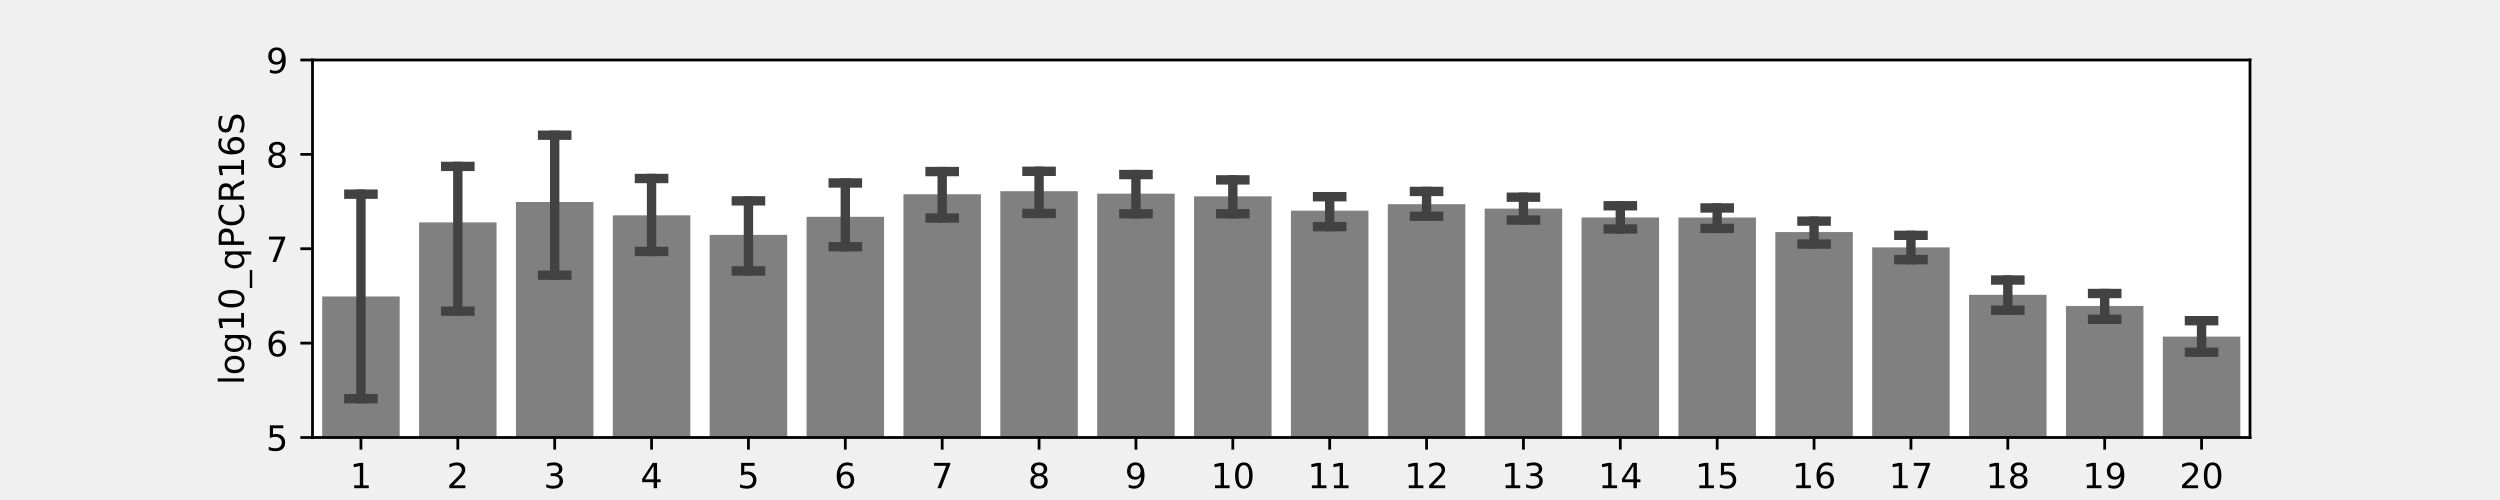
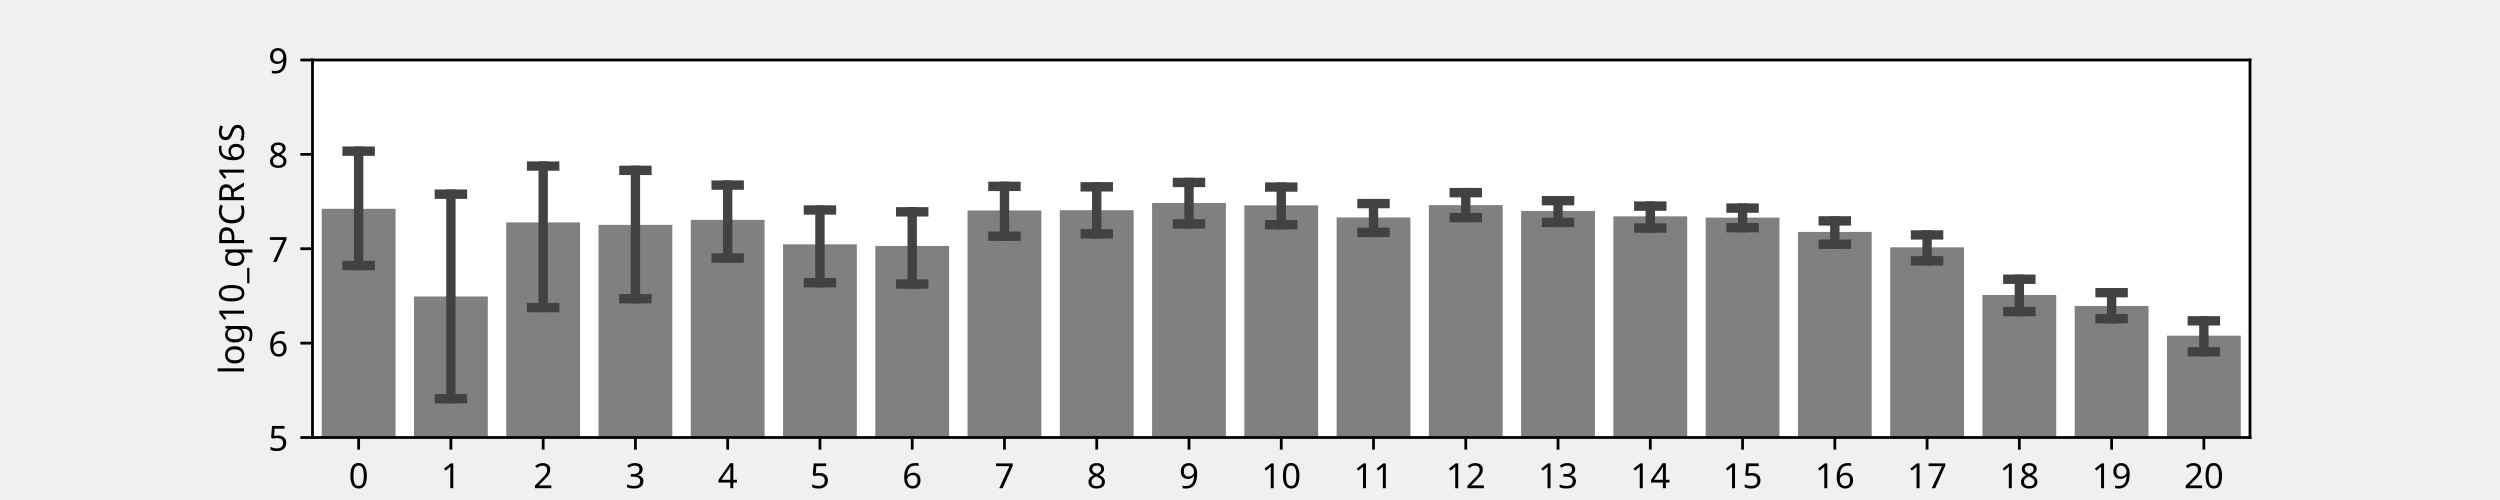
- <svg xmlns="http://www.w3.org/2000/svg" xmlns:xlink="http://www.w3.org/1999/xlink" height="144pt" version="1.1" viewBox="0 0 720 144" width="720pt">
+ <svg xmlns="http://www.w3.org/2000/svg" xmlns:xlink="http://www.w3.org/1999/xlink" width="720pt" height="144pt" viewBox="0 0 720 144" version="1.1">
  <defs>
-     <style type="text/css">*{stroke-linecap:butt;stroke-linejoin:round;}</style>
+     <style type="text/css">*{stroke-linejoin: round; stroke-linecap: butt}</style>
  </defs>
  <g id="figure_1">
    <g id="patch_1">
-       <path d="M 0 144  L 720 144  L 720 0  L 0 0  z " style="fill:none;" />
+       <path d="M 0 144  L 720 144  L 720 0  L 0 0  L 0 144  z " style="fill: none" />
    </g>
    <g id="axes_1">
      <g id="patch_2">
-         <path d="M 90 126  L 648 126  L 648 17.28  L 90 17.28  z " style="fill:#ffffff;" />
+         <path d="M 90 126  L 648 126  L 648 17.28  L 90 17.28  z " style="fill: #ffffff" />
      </g>
      <g id="patch_3">
-         <path clip-path="url(#p3423e41abd)" d="M 92.79 261.9  L 115.11 261.9  L 115.11 85.373  L 92.79 85.373  z " style="fill:#808080;" />
+         <path d="M 92.657 261.9  L 113.914 261.9  L 113.914 60.129  L 92.657 60.129  z " clip-path="url(#pb0a8509d48)" style="fill: #808080" />
      </g>
      <g id="patch_4">
-         <path clip-path="url(#p3423e41abd)" d="M 120.69 261.9  L 143.01 261.9  L 143.01 64.042  L 120.69 64.042  z " style="fill:#808080;" />
+         <path d="M 119.229 261.9  L 140.486 261.9  L 140.486 85.373  L 119.229 85.373  z " clip-path="url(#pb0a8509d48)" style="fill: #808080" />
      </g>
      <g id="patch_5">
-         <path clip-path="url(#p3423e41abd)" d="M 148.59 261.9  L 170.91 261.9  L 170.91 58.175  L 148.59 58.175  z " style="fill:#808080;" />
+         <path d="M 145.8 261.9  L 167.057 261.9  L 167.057 64.042  L 145.8 64.042  z " clip-path="url(#pb0a8509d48)" style="fill: #808080" />
      </g>
      <g id="patch_6">
-         <path clip-path="url(#p3423e41abd)" d="M 176.49 261.9  L 198.81 261.9  L 198.81 62.02  L 176.49 62.02  z " style="fill:#808080;" />
+         <path d="M 172.371 261.9  L 193.629 261.9  L 193.629 64.77  L 172.371 64.77  z " clip-path="url(#pb0a8509d48)" style="fill: #808080" />
      </g>
      <g id="patch_7">
-         <path clip-path="url(#p3423e41abd)" d="M 204.39 261.9  L 226.71 261.9  L 226.71 67.64  L 204.39 67.64  z " style="fill:#808080;" />
+         <path d="M 198.943 261.9  L 220.2 261.9  L 220.2 63.329  L 198.943 63.329  z " clip-path="url(#pb0a8509d48)" style="fill: #808080" />
      </g>
      <g id="patch_8">
-         <path clip-path="url(#p3423e41abd)" d="M 232.29 261.9  L 254.61 261.9  L 254.61 62.431  L 232.29 62.431  z " style="fill:#808080;" />
+         <path d="M 225.514 261.9  L 246.771 261.9  L 246.771 70.364  L 225.514 70.364  z " clip-path="url(#pb0a8509d48)" style="fill: #808080" />
      </g>
      <g id="patch_9">
-         <path clip-path="url(#p3423e41abd)" d="M 260.19 261.9  L 282.51 261.9  L 282.51 55.955  L 260.19 55.955  z " style="fill:#808080;" />
+         <path d="M 252.086 261.9  L 273.343 261.9  L 273.343 70.827  L 252.086 70.827  z " clip-path="url(#pb0a8509d48)" style="fill: #808080" />
      </g>
      <g id="patch_10">
-         <path clip-path="url(#p3423e41abd)" d="M 288.09 261.9  L 310.41 261.9  L 310.41 55.063  L 288.09 55.063  z " style="fill:#808080;" />
+         <path d="M 278.657 261.9  L 299.914 261.9  L 299.914 60.613  L 278.657 60.613  z " clip-path="url(#pb0a8509d48)" style="fill: #808080" />
      </g>
      <g id="patch_11">
-         <path clip-path="url(#p3423e41abd)" d="M 315.99 261.9  L 338.31 261.9  L 338.31 55.772  L 315.99 55.772  z " style="fill:#808080;" />
+         <path d="M 305.229 261.9  L 326.486 261.9  L 326.486 60.541  L 305.229 60.541  z " clip-path="url(#pb0a8509d48)" style="fill: #808080" />
      </g>
      <g id="patch_12">
-         <path clip-path="url(#p3423e41abd)" d="M 343.89 261.9  L 366.21 261.9  L 366.21 56.551  L 343.89 56.551  z " style="fill:#808080;" />
+         <path d="M 331.8 261.9  L 353.057 261.9  L 353.057 58.463  L 331.8 58.463  z " clip-path="url(#pb0a8509d48)" style="fill: #808080" />
      </g>
      <g id="patch_13">
-         <path clip-path="url(#p3423e41abd)" d="M 371.79 261.9  L 394.11 261.9  L 394.11 60.675  L 371.79 60.675  z " style="fill:#808080;" />
+         <path d="M 358.371 261.9  L 379.629 261.9  L 379.629 59.134  L 358.371 59.134  z " clip-path="url(#pb0a8509d48)" style="fill: #808080" />
      </g>
      <g id="patch_14">
-         <path clip-path="url(#p3423e41abd)" d="M 399.69 261.9  L 422.01 261.9  L 422.01 58.812  L 399.69 58.812  z " style="fill:#808080;" />
+         <path d="M 384.943 261.9  L 406.2 261.9  L 406.2 62.631  L 384.943 62.631  z " clip-path="url(#pb0a8509d48)" style="fill: #808080" />
      </g>
      <g id="patch_15">
-         <path clip-path="url(#p3423e41abd)" d="M 427.59 261.9  L 449.91 261.9  L 449.91 60.075  L 427.59 60.075  z " style="fill:#808080;" />
+         <path d="M 411.514 261.9  L 432.771 261.9  L 432.771 59.086  L 411.514 59.086  z " clip-path="url(#pb0a8509d48)" style="fill: #808080" />
      </g>
      <g id="patch_16">
-         <path clip-path="url(#p3423e41abd)" d="M 455.49 261.9  L 477.81 261.9  L 477.81 62.639  L 455.49 62.639  z " style="fill:#808080;" />
+         <path d="M 438.086 261.9  L 459.343 261.9  L 459.343 60.758  L 438.086 60.758  z " clip-path="url(#pb0a8509d48)" style="fill: #808080" />
      </g>
      <g id="patch_17">
-         <path clip-path="url(#p3423e41abd)" d="M 483.39 261.9  L 505.71 261.9  L 505.71 62.653  L 483.39 62.653  z " style="fill:#808080;" />
+         <path d="M 464.657 261.9  L 485.914 261.9  L 485.914 62.295  L 464.657 62.295  z " clip-path="url(#pb0a8509d48)" style="fill: #808080" />
      </g>
      <g id="patch_18">
-         <path clip-path="url(#p3423e41abd)" d="M 511.29 261.9  L 533.61 261.9  L 533.61 66.835  L 511.29 66.835  z " style="fill:#808080;" />
+         <path d="M 491.229 261.9  L 512.486 261.9  L 512.486 62.663  L 491.229 62.663  z " clip-path="url(#pb0a8509d48)" style="fill: #808080" />
      </g>
      <g id="patch_19">
-         <path clip-path="url(#p3423e41abd)" d="M 539.19 261.9  L 561.51 261.9  L 561.51 71.252  L 539.19 71.252  z " style="fill:#808080;" />
+         <path d="M 517.8 261.9  L 539.057 261.9  L 539.057 66.803  L 517.8 66.803  z " clip-path="url(#pb0a8509d48)" style="fill: #808080" />
      </g>
      <g id="patch_20">
-         <path clip-path="url(#p3423e41abd)" d="M 567.09 261.9  L 589.41 261.9  L 589.41 84.898  L 567.09 84.898  z " style="fill:#808080;" />
+         <path d="M 544.371 261.9  L 565.629 261.9  L 565.629 71.231  L 544.371 71.231  z " clip-path="url(#pb0a8509d48)" style="fill: #808080" />
      </g>
      <g id="patch_21">
-         <path clip-path="url(#p3423e41abd)" d="M 594.99 261.9  L 617.31 261.9  L 617.31 88.114  L 594.99 88.114  z " style="fill:#808080;" />
+         <path d="M 570.943 261.9  L 592.2 261.9  L 592.2 84.961  L 570.943 84.961  z " clip-path="url(#pb0a8509d48)" style="fill: #808080" />
      </g>
      <g id="patch_22">
-         <path clip-path="url(#p3423e41abd)" d="M 622.89 261.9  L 645.21 261.9  L 645.21 96.934  L 622.89 96.934  z " style="fill:#808080;" />
+         <path d="M 597.514 261.9  L 618.771 261.9  L 618.771 88.114  L 597.514 88.114  z " clip-path="url(#pb0a8509d48)" style="fill: #808080" />
+       </g>
+       <g id="patch_23">
+         <path d="M 624.086 261.9  L 645.343 261.9  L 645.343 96.679  L 624.086 96.679  z " clip-path="url(#pb0a8509d48)" style="fill: #808080" />
      </g>
      <g id="matplotlib.axis_1">
        <g id="xtick_1">
          <g id="line2d_1">
            <defs>
-               <path d="M 0 0  L 0 3.5  " id="mb24327f0e1" style="stroke:#000000;stroke-width:0.8;" />
+               <path id="mc934ba391f" d="M 0 0  L 0 3.5  " style="stroke: #000000; stroke-width: 0.8" />
            </defs>
            <g>
-               <use style="stroke:#000000;stroke-width:0.8;" x="103.95" xlink:href="#mb24327f0e1" y="126" />
+               <use xlink:href="#mc934ba391f" x="103.286" y="126" style="stroke: #000000; stroke-width: 0.8" />
            </g>
          </g>
          <g id="text_1">
-             <text style="font-family:DejaVu Sans;font-size:10px;font-stretch:normal;font-style:normal;font-weight:normal;text-anchor:middle;" transform="rotate(-0, 103.95, 140.5984)" x="103.95" y="140.598">1</text>
+             <text style="font: 10px 'sans-serif'; text-anchor: middle" x="103.286" y="140.598" transform="rotate(-0, 103.2857, 140.5984)">0</text>
          </g>
        </g>
        <g id="xtick_2">
          <g id="line2d_2">
            <g>
-               <use style="stroke:#000000;stroke-width:0.8;" x="131.85" xlink:href="#mb24327f0e1" y="126" />
+               <use xlink:href="#mc934ba391f" x="129.857" y="126" style="stroke: #000000; stroke-width: 0.8" />
            </g>
          </g>
          <g id="text_2">
-             <text style="font-family:DejaVu Sans;font-size:10px;font-stretch:normal;font-style:normal;font-weight:normal;text-anchor:middle;" transform="rotate(-0, 131.85, 140.5984)" x="131.85" y="140.598">2</text>
+             <text style="font: 10px 'sans-serif'; text-anchor: middle" x="129.857" y="140.598" transform="rotate(-0, 129.8571, 140.5984)">1</text>
          </g>
        </g>
        <g id="xtick_3">
          <g id="line2d_3">
            <g>
-               <use style="stroke:#000000;stroke-width:0.8;" x="159.75" xlink:href="#mb24327f0e1" y="126" />
+               <use xlink:href="#mc934ba391f" x="156.429" y="126" style="stroke: #000000; stroke-width: 0.8" />
            </g>
          </g>
          <g id="text_3">
-             <text style="font-family:DejaVu Sans;font-size:10px;font-stretch:normal;font-style:normal;font-weight:normal;text-anchor:middle;" transform="rotate(-0, 159.75, 140.5984)" x="159.75" y="140.598">3</text>
+             <text style="font: 10px 'sans-serif'; text-anchor: middle" x="156.429" y="140.598" transform="rotate(-0, 156.4286, 140.5984)">2</text>
          </g>
        </g>
        <g id="xtick_4">
          <g id="line2d_4">
            <g>
-               <use style="stroke:#000000;stroke-width:0.8;" x="187.65" xlink:href="#mb24327f0e1" y="126" />
+               <use xlink:href="#mc934ba391f" x="183" y="126" style="stroke: #000000; stroke-width: 0.8" />
            </g>
          </g>
          <g id="text_4">
-             <text style="font-family:DejaVu Sans;font-size:10px;font-stretch:normal;font-style:normal;font-weight:normal;text-anchor:middle;" transform="rotate(-0, 187.65, 140.5984)" x="187.65" y="140.598">4</text>
+             <text style="font: 10px 'sans-serif'; text-anchor: middle" x="183" y="140.598" transform="rotate(-0, 183, 140.5984)">3</text>
          </g>
        </g>
        <g id="xtick_5">
          <g id="line2d_5">
            <g>
-               <use style="stroke:#000000;stroke-width:0.8;" x="215.55" xlink:href="#mb24327f0e1" y="126" />
+               <use xlink:href="#mc934ba391f" x="209.571" y="126" style="stroke: #000000; stroke-width: 0.8" />
            </g>
          </g>
          <g id="text_5">
-             <text style="font-family:DejaVu Sans;font-size:10px;font-stretch:normal;font-style:normal;font-weight:normal;text-anchor:middle;" transform="rotate(-0, 215.55, 140.5984)" x="215.55" y="140.598">5</text>
+             <text style="font: 10px 'sans-serif'; text-anchor: middle" x="209.571" y="140.598" transform="rotate(-0, 209.5714, 140.5984)">4</text>
          </g>
        </g>
        <g id="xtick_6">
          <g id="line2d_6">
            <g>
-               <use style="stroke:#000000;stroke-width:0.8;" x="243.45" xlink:href="#mb24327f0e1" y="126" />
+               <use xlink:href="#mc934ba391f" x="236.143" y="126" style="stroke: #000000; stroke-width: 0.8" />
            </g>
          </g>
          <g id="text_6">
-             <text style="font-family:DejaVu Sans;font-size:10px;font-stretch:normal;font-style:normal;font-weight:normal;text-anchor:middle;" transform="rotate(-0, 243.45, 140.5984)" x="243.45" y="140.598">6</text>
+             <text style="font: 10px 'sans-serif'; text-anchor: middle" x="236.143" y="140.598" transform="rotate(-0, 236.1429, 140.5984)">5</text>
          </g>
        </g>
        <g id="xtick_7">
          <g id="line2d_7">
            <g>
-               <use style="stroke:#000000;stroke-width:0.8;" x="271.35" xlink:href="#mb24327f0e1" y="126" />
+               <use xlink:href="#mc934ba391f" x="262.714" y="126" style="stroke: #000000; stroke-width: 0.8" />
            </g>
          </g>
          <g id="text_7">
-             <text style="font-family:DejaVu Sans;font-size:10px;font-stretch:normal;font-style:normal;font-weight:normal;text-anchor:middle;" transform="rotate(-0, 271.35, 140.5984)" x="271.35" y="140.598">7</text>
+             <text style="font: 10px 'sans-serif'; text-anchor: middle" x="262.714" y="140.598" transform="rotate(-0, 262.7143, 140.5984)">6</text>
          </g>
        </g>
        <g id="xtick_8">
          <g id="line2d_8">
            <g>
-               <use style="stroke:#000000;stroke-width:0.8;" x="299.25" xlink:href="#mb24327f0e1" y="126" />
+               <use xlink:href="#mc934ba391f" x="289.286" y="126" style="stroke: #000000; stroke-width: 0.8" />
            </g>
          </g>
          <g id="text_8">
-             <text style="font-family:DejaVu Sans;font-size:10px;font-stretch:normal;font-style:normal;font-weight:normal;text-anchor:middle;" transform="rotate(-0, 299.25, 140.5984)" x="299.25" y="140.598">8</text>
+             <text style="font: 10px 'sans-serif'; text-anchor: middle" x="289.286" y="140.598" transform="rotate(-0, 289.2857, 140.5984)">7</text>
          </g>
        </g>
        <g id="xtick_9">
          <g id="line2d_9">
            <g>
-               <use style="stroke:#000000;stroke-width:0.8;" x="327.15" xlink:href="#mb24327f0e1" y="126" />
+               <use xlink:href="#mc934ba391f" x="315.857" y="126" style="stroke: #000000; stroke-width: 0.8" />
            </g>
          </g>
          <g id="text_9">
-             <text style="font-family:DejaVu Sans;font-size:10px;font-stretch:normal;font-style:normal;font-weight:normal;text-anchor:middle;" transform="rotate(-0, 327.15, 140.5984)" x="327.15" y="140.598">9</text>
+             <text style="font: 10px 'sans-serif'; text-anchor: middle" x="315.857" y="140.598" transform="rotate(-0, 315.8571, 140.5984)">8</text>
          </g>
        </g>
        <g id="xtick_10">
          <g id="line2d_10">
            <g>
-               <use style="stroke:#000000;stroke-width:0.8;" x="355.05" xlink:href="#mb24327f0e1" y="126" />
+               <use xlink:href="#mc934ba391f" x="342.429" y="126" style="stroke: #000000; stroke-width: 0.8" />
            </g>
          </g>
          <g id="text_10">
-             <text style="font-family:DejaVu Sans;font-size:10px;font-stretch:normal;font-style:normal;font-weight:normal;text-anchor:middle;" transform="rotate(-0, 355.05, 140.5984)" x="355.05" y="140.598">10</text>
+             <text style="font: 10px 'sans-serif'; text-anchor: middle" x="342.429" y="140.598" transform="rotate(-0, 342.4286, 140.5984)">9</text>
          </g>
        </g>
        <g id="xtick_11">
          <g id="line2d_11">
            <g>
-               <use style="stroke:#000000;stroke-width:0.8;" x="382.95" xlink:href="#mb24327f0e1" y="126" />
+               <use xlink:href="#mc934ba391f" x="369" y="126" style="stroke: #000000; stroke-width: 0.8" />
            </g>
          </g>
          <g id="text_11">
-             <text style="font-family:DejaVu Sans;font-size:10px;font-stretch:normal;font-style:normal;font-weight:normal;text-anchor:middle;" transform="rotate(-0, 382.95, 140.5984)" x="382.95" y="140.598">11</text>
+             <text style="font: 10px 'sans-serif'; text-anchor: middle" x="369" y="140.598" transform="rotate(-0, 369, 140.5984)">10</text>
          </g>
        </g>
        <g id="xtick_12">
          <g id="line2d_12">
            <g>
-               <use style="stroke:#000000;stroke-width:0.8;" x="410.85" xlink:href="#mb24327f0e1" y="126" />
+               <use xlink:href="#mc934ba391f" x="395.571" y="126" style="stroke: #000000; stroke-width: 0.8" />
            </g>
          </g>
          <g id="text_12">
-             <text style="font-family:DejaVu Sans;font-size:10px;font-stretch:normal;font-style:normal;font-weight:normal;text-anchor:middle;" transform="rotate(-0, 410.85, 140.5984)" x="410.85" y="140.598">12</text>
+             <text style="font: 10px 'sans-serif'; text-anchor: middle" x="395.571" y="140.598" transform="rotate(-0, 395.5714, 140.5984)">11</text>
          </g>
        </g>
        <g id="xtick_13">
          <g id="line2d_13">
            <g>
-               <use style="stroke:#000000;stroke-width:0.8;" x="438.75" xlink:href="#mb24327f0e1" y="126" />
+               <use xlink:href="#mc934ba391f" x="422.143" y="126" style="stroke: #000000; stroke-width: 0.8" />
            </g>
          </g>
          <g id="text_13">
-             <text style="font-family:DejaVu Sans;font-size:10px;font-stretch:normal;font-style:normal;font-weight:normal;text-anchor:middle;" transform="rotate(-0, 438.75, 140.5984)" x="438.75" y="140.598">13</text>
+             <text style="font: 10px 'sans-serif'; text-anchor: middle" x="422.143" y="140.598" transform="rotate(-0, 422.1429, 140.5984)">12</text>
          </g>
        </g>
        <g id="xtick_14">
          <g id="line2d_14">
            <g>
-               <use style="stroke:#000000;stroke-width:0.8;" x="466.65" xlink:href="#mb24327f0e1" y="126" />
+               <use xlink:href="#mc934ba391f" x="448.714" y="126" style="stroke: #000000; stroke-width: 0.8" />
            </g>
          </g>
          <g id="text_14">
-             <text style="font-family:DejaVu Sans;font-size:10px;font-stretch:normal;font-style:normal;font-weight:normal;text-anchor:middle;" transform="rotate(-0, 466.65, 140.5984)" x="466.65" y="140.598">14</text>
+             <text style="font: 10px 'sans-serif'; text-anchor: middle" x="448.714" y="140.598" transform="rotate(-0, 448.7143, 140.5984)">13</text>
          </g>
        </g>
        <g id="xtick_15">
          <g id="line2d_15">
            <g>
-               <use style="stroke:#000000;stroke-width:0.8;" x="494.55" xlink:href="#mb24327f0e1" y="126" />
+               <use xlink:href="#mc934ba391f" x="475.286" y="126" style="stroke: #000000; stroke-width: 0.8" />
            </g>
          </g>
          <g id="text_15">
-             <text style="font-family:DejaVu Sans;font-size:10px;font-stretch:normal;font-style:normal;font-weight:normal;text-anchor:middle;" transform="rotate(-0, 494.55, 140.5984)" x="494.55" y="140.598">15</text>
+             <text style="font: 10px 'sans-serif'; text-anchor: middle" x="475.286" y="140.598" transform="rotate(-0, 475.2857, 140.5984)">14</text>
          </g>
        </g>
        <g id="xtick_16">
          <g id="line2d_16">
            <g>
-               <use style="stroke:#000000;stroke-width:0.8;" x="522.45" xlink:href="#mb24327f0e1" y="126" />
+               <use xlink:href="#mc934ba391f" x="501.857" y="126" style="stroke: #000000; stroke-width: 0.8" />
            </g>
          </g>
          <g id="text_16">
-             <text style="font-family:DejaVu Sans;font-size:10px;font-stretch:normal;font-style:normal;font-weight:normal;text-anchor:middle;" transform="rotate(-0, 522.45, 140.5984)" x="522.45" y="140.598">16</text>
+             <text style="font: 10px 'sans-serif'; text-anchor: middle" x="501.857" y="140.598" transform="rotate(-0, 501.8571, 140.5984)">15</text>
          </g>
        </g>
        <g id="xtick_17">
          <g id="line2d_17">
            <g>
-               <use style="stroke:#000000;stroke-width:0.8;" x="550.35" xlink:href="#mb24327f0e1" y="126" />
+               <use xlink:href="#mc934ba391f" x="528.429" y="126" style="stroke: #000000; stroke-width: 0.8" />
            </g>
          </g>
          <g id="text_17">
-             <text style="font-family:DejaVu Sans;font-size:10px;font-stretch:normal;font-style:normal;font-weight:normal;text-anchor:middle;" transform="rotate(-0, 550.35, 140.5984)" x="550.35" y="140.598">17</text>
+             <text style="font: 10px 'sans-serif'; text-anchor: middle" x="528.429" y="140.598" transform="rotate(-0, 528.4286, 140.5984)">16</text>
          </g>
        </g>
        <g id="xtick_18">
          <g id="line2d_18">
            <g>
-               <use style="stroke:#000000;stroke-width:0.8;" x="578.25" xlink:href="#mb24327f0e1" y="126" />
+               <use xlink:href="#mc934ba391f" x="555" y="126" style="stroke: #000000; stroke-width: 0.8" />
            </g>
          </g>
          <g id="text_18">
-             <text style="font-family:DejaVu Sans;font-size:10px;font-stretch:normal;font-style:normal;font-weight:normal;text-anchor:middle;" transform="rotate(-0, 578.25, 140.5984)" x="578.25" y="140.598">18</text>
+             <text style="font: 10px 'sans-serif'; text-anchor: middle" x="555" y="140.598" transform="rotate(-0, 555, 140.5984)">17</text>
          </g>
        </g>
        <g id="xtick_19">
          <g id="line2d_19">
            <g>
-               <use style="stroke:#000000;stroke-width:0.8;" x="606.15" xlink:href="#mb24327f0e1" y="126" />
+               <use xlink:href="#mc934ba391f" x="581.571" y="126" style="stroke: #000000; stroke-width: 0.8" />
            </g>
          </g>
          <g id="text_19">
-             <text style="font-family:DejaVu Sans;font-size:10px;font-stretch:normal;font-style:normal;font-weight:normal;text-anchor:middle;" transform="rotate(-0, 606.15, 140.5984)" x="606.15" y="140.598">19</text>
+             <text style="font: 10px 'sans-serif'; text-anchor: middle" x="581.571" y="140.598" transform="rotate(-0, 581.5714, 140.5984)">18</text>
          </g>
        </g>
        <g id="xtick_20">
          <g id="line2d_20">
            <g>
-               <use style="stroke:#000000;stroke-width:0.8;" x="634.05" xlink:href="#mb24327f0e1" y="126" />
+               <use xlink:href="#mc934ba391f" x="608.143" y="126" style="stroke: #000000; stroke-width: 0.8" />
            </g>
          </g>
          <g id="text_20">
-             <text style="font-family:DejaVu Sans;font-size:10px;font-stretch:normal;font-style:normal;font-weight:normal;text-anchor:middle;" transform="rotate(-0, 634.05, 140.5984)" x="634.05" y="140.598">20</text>
-           </g>
-         </g>
-         <g id="text_21">
-           <text style="font-family:DejaVu Sans;font-size:10px;font-stretch:normal;font-style:normal;font-weight:normal;text-anchor:middle;" transform="rotate(-0, 369, 154.2766)" x="369" y="154.277">Bins</text>
+             <text style="font: 10px 'sans-serif'; text-anchor: middle" x="608.143" y="140.598" transform="rotate(-0, 608.1429, 140.5984)">19</text>
+           </g>
+         </g>
+         <g id="xtick_21">
+           <g id="line2d_21">
+             <g>
+               <use xlink:href="#mc934ba391f" x="634.714" y="126" style="stroke: #000000; stroke-width: 0.8" />
+             </g>
+           </g>
+           <g id="text_21">
+             <text style="font: 10px 'sans-serif'; text-anchor: middle" x="634.714" y="140.598" transform="rotate(-0, 634.7143, 140.5984)">20</text>
+           </g>
+         </g>
+         <g id="text_22">
+           <text style="font: 10px 'sans-serif'; text-anchor: middle" x="369" y="154.277" transform="rotate(-0, 369, 154.2766)">Bins</text>
        </g>
      </g>
      <g id="matplotlib.axis_2">
        <g id="ytick_1">
-           <g id="line2d_21">
+           <g id="line2d_22">
            <defs>
-               <path d="M 0 0  L -3.5 0  " id="maa34d3514a" style="stroke:#000000;stroke-width:0.8;" />
+               <path id="mb84f0b034c" d="M 0 0  L -3.5 0  " style="stroke: #000000; stroke-width: 0.8" />
            </defs>
            <g>
-               <use style="stroke:#000000;stroke-width:0.8;" x="90" xlink:href="#maa34d3514a" y="126" />
-             </g>
-           </g>
-           <g id="text_22">
-             <text style="font-family:DejaVu Sans;font-size:10px;font-stretch:normal;font-style:normal;font-weight:normal;text-anchor:end;" transform="rotate(-0, 83, 129.7992)" x="83" y="129.799">5</text>
+               <use xlink:href="#mb84f0b034c" x="90" y="126" style="stroke: #000000; stroke-width: 0.8" />
+             </g>
+           </g>
+           <g id="text_23">
+             <text style="font: 10px 'sans-serif'; text-anchor: end" x="83" y="129.799" transform="rotate(-0, 83, 129.7992)">5</text>
          </g>
        </g>
        <g id="ytick_2">
-           <g id="line2d_22">
-             <g>
-               <use style="stroke:#000000;stroke-width:0.8;" x="90" xlink:href="#maa34d3514a" y="98.82" />
-             </g>
-           </g>
-           <g id="text_23">
-             <text style="font-family:DejaVu Sans;font-size:10px;font-stretch:normal;font-style:normal;font-weight:normal;text-anchor:end;" transform="rotate(-0, 83, 102.6192)" x="83" y="102.619">6</text>
+           <g id="line2d_23">
+             <g>
+               <use xlink:href="#mb84f0b034c" x="90" y="98.82" style="stroke: #000000; stroke-width: 0.8" />
+             </g>
+           </g>
+           <g id="text_24">
+             <text style="font: 10px 'sans-serif'; text-anchor: end" x="83" y="102.619" transform="rotate(-0, 83, 102.6192)">6</text>
          </g>
        </g>
        <g id="ytick_3">
-           <g id="line2d_23">
-             <g>
-               <use style="stroke:#000000;stroke-width:0.8;" x="90" xlink:href="#maa34d3514a" y="71.64" />
-             </g>
-           </g>
-           <g id="text_24">
-             <text style="font-family:DejaVu Sans;font-size:10px;font-stretch:normal;font-style:normal;font-weight:normal;text-anchor:end;" transform="rotate(-0, 83, 75.43922)" x="83" y="75.439">7</text>
+           <g id="line2d_24">
+             <g>
+               <use xlink:href="#mb84f0b034c" x="90" y="71.64" style="stroke: #000000; stroke-width: 0.8" />
+             </g>
+           </g>
+           <g id="text_25">
+             <text style="font: 10px 'sans-serif'; text-anchor: end" x="83" y="75.439" transform="rotate(-0, 83, 75.43922)">7</text>
          </g>
        </g>
        <g id="ytick_4">
-           <g id="line2d_24">
-             <g>
-               <use style="stroke:#000000;stroke-width:0.8;" x="90" xlink:href="#maa34d3514a" y="44.46" />
-             </g>
-           </g>
-           <g id="text_25">
-             <text style="font-family:DejaVu Sans;font-size:10px;font-stretch:normal;font-style:normal;font-weight:normal;text-anchor:end;" transform="rotate(-0, 83, 48.25922)" x="83" y="48.259">8</text>
+           <g id="line2d_25">
+             <g>
+               <use xlink:href="#mb84f0b034c" x="90" y="44.46" style="stroke: #000000; stroke-width: 0.8" />
+             </g>
+           </g>
+           <g id="text_26">
+             <text style="font: 10px 'sans-serif'; text-anchor: end" x="83" y="48.259" transform="rotate(-0, 83, 48.25922)">8</text>
          </g>
        </g>
        <g id="ytick_5">
-           <g id="line2d_25">
-             <g>
-               <use style="stroke:#000000;stroke-width:0.8;" x="90" xlink:href="#maa34d3514a" y="17.28" />
-             </g>
-           </g>
-           <g id="text_26">
-             <text style="font-family:DejaVu Sans;font-size:10px;font-stretch:normal;font-style:normal;font-weight:normal;text-anchor:end;" transform="rotate(-0, 83, 21.07922)" x="83" y="21.079">9</text>
-           </g>
-         </g>
-         <g id="text_27">
-           <text style="font-family:DejaVu Sans;font-size:10px;font-stretch:normal;font-style:normal;font-weight:normal;text-anchor:middle;" transform="rotate(-90, 70.27969, 71.64)" x="70.28" y="71.64">log10_qPCR16S</text>
-         </g>
-       </g>
-       <g id="line2d_26">
-         <path clip-path="url(#p3423e41abd)" d="M 103.95 114.825  L 103.95 55.921  " style="fill:none;stroke:#424242;stroke-linecap:square;stroke-width:2.7;" />
+           <g id="line2d_26">
+             <g>
+               <use xlink:href="#mb84f0b034c" x="90" y="17.28" style="stroke: #000000; stroke-width: 0.8" />
+             </g>
+           </g>
+           <g id="text_27">
+             <text style="font: 10px 'sans-serif'; text-anchor: end" x="83" y="21.079" transform="rotate(-0, 83, 21.07922)">9</text>
+           </g>
+         </g>
+         <g id="text_28">
+           <text style="font: 10px 'sans-serif'; text-anchor: middle" x="70.28" y="71.64" transform="rotate(-90, 70.27969, 71.64)">log10_qPCR16S</text>
+         </g>
      </g>
      <g id="line2d_27">
-         <path clip-path="url(#p3423e41abd)" d="M 100.463 114.825  L 107.438 114.825  " style="fill:none;stroke:#424242;stroke-linecap:square;stroke-width:2.7;" />
+         <path d="M 103.286 76.459  L 103.286 43.541  " clip-path="url(#pb0a8509d48)" style="fill: none; stroke: #424242; stroke-width: 2.7; stroke-linecap: square" />
      </g>
      <g id="line2d_28">
-         <path clip-path="url(#p3423e41abd)" d="M 100.463 55.921  L 107.438 55.921  " style="fill:none;stroke:#424242;stroke-linecap:square;stroke-width:2.7;" />
+         <path d="M 99.964 76.459  L 106.607 76.459  " clip-path="url(#pb0a8509d48)" style="fill: none; stroke: #424242; stroke-width: 2.7; stroke-linecap: square" />
      </g>
      <g id="line2d_29">
-         <path clip-path="url(#p3423e41abd)" d="M 131.85 89.606  L 131.85 47.926  " style="fill:none;stroke:#424242;stroke-linecap:square;stroke-width:2.7;" />
+         <path d="M 99.964 43.541  L 106.607 43.541  " clip-path="url(#pb0a8509d48)" style="fill: none; stroke: #424242; stroke-width: 2.7; stroke-linecap: square" />
      </g>
      <g id="line2d_30">
-         <path clip-path="url(#p3423e41abd)" d="M 128.363 89.606  L 135.338 89.606  " style="fill:none;stroke:#424242;stroke-linecap:square;stroke-width:2.7;" />
+         <path d="M 129.857 114.825  L 129.857 55.921  " clip-path="url(#pb0a8509d48)" style="fill: none; stroke: #424242; stroke-width: 2.7; stroke-linecap: square" />
      </g>
      <g id="line2d_31">
-         <path clip-path="url(#p3423e41abd)" d="M 128.363 47.926  L 135.338 47.926  " style="fill:none;stroke:#424242;stroke-linecap:square;stroke-width:2.7;" />
+         <path d="M 126.536 114.825  L 133.179 114.825  " clip-path="url(#pb0a8509d48)" style="fill: none; stroke: #424242; stroke-width: 2.7; stroke-linecap: square" />
      </g>
      <g id="line2d_32">
-         <path clip-path="url(#p3423e41abd)" d="M 159.75 79.257  L 159.75 38.934  " style="fill:none;stroke:#424242;stroke-linecap:square;stroke-width:2.7;" />
+         <path d="M 126.536 55.921  L 133.179 55.921  " clip-path="url(#pb0a8509d48)" style="fill: none; stroke: #424242; stroke-width: 2.7; stroke-linecap: square" />
      </g>
      <g id="line2d_33">
-         <path clip-path="url(#p3423e41abd)" d="M 156.262 79.257  L 163.238 79.257  " style="fill:none;stroke:#424242;stroke-linecap:square;stroke-width:2.7;" />
+         <path d="M 156.429 88.568  L 156.429 47.831  " clip-path="url(#pb0a8509d48)" style="fill: none; stroke: #424242; stroke-width: 2.7; stroke-linecap: square" />
      </g>
      <g id="line2d_34">
-         <path clip-path="url(#p3423e41abd)" d="M 156.262 38.934  L 163.238 38.934  " style="fill:none;stroke:#424242;stroke-linecap:square;stroke-width:2.7;" />
+         <path d="M 153.107 88.568  L 159.75 88.568  " clip-path="url(#pb0a8509d48)" style="fill: none; stroke: #424242; stroke-width: 2.7; stroke-linecap: square" />
      </g>
      <g id="line2d_35">
-         <path clip-path="url(#p3423e41abd)" d="M 187.65 72.407  L 187.65 51.402  " style="fill:none;stroke:#424242;stroke-linecap:square;stroke-width:2.7;" />
+         <path d="M 153.107 47.831  L 159.75 47.831  " clip-path="url(#pb0a8509d48)" style="fill: none; stroke: #424242; stroke-width: 2.7; stroke-linecap: square" />
      </g>
      <g id="line2d_36">
-         <path clip-path="url(#p3423e41abd)" d="M 184.162 72.407  L 191.137 72.407  " style="fill:none;stroke:#424242;stroke-linecap:square;stroke-width:2.7;" />
+         <path d="M 183 86.036  L 183 49.066  " clip-path="url(#pb0a8509d48)" style="fill: none; stroke: #424242; stroke-width: 2.7; stroke-linecap: square" />
      </g>
      <g id="line2d_37">
-         <path clip-path="url(#p3423e41abd)" d="M 184.162 51.402  L 191.137 51.402  " style="fill:none;stroke:#424242;stroke-linecap:square;stroke-width:2.7;" />
+         <path d="M 179.679 86.036  L 186.321 86.036  " clip-path="url(#pb0a8509d48)" style="fill: none; stroke: #424242; stroke-width: 2.7; stroke-linecap: square" />
      </g>
      <g id="line2d_38">
-         <path clip-path="url(#p3423e41abd)" d="M 215.55 78.036  L 215.55 57.85  " style="fill:none;stroke:#424242;stroke-linecap:square;stroke-width:2.7;" />
+         <path d="M 179.679 49.066  L 186.321 49.066  " clip-path="url(#pb0a8509d48)" style="fill: none; stroke: #424242; stroke-width: 2.7; stroke-linecap: square" />
      </g>
      <g id="line2d_39">
-         <path clip-path="url(#p3423e41abd)" d="M 212.062 78.036  L 219.037 78.036  " style="fill:none;stroke:#424242;stroke-linecap:square;stroke-width:2.7;" />
+         <path d="M 209.571 74.316  L 209.571 53.312  " clip-path="url(#pb0a8509d48)" style="fill: none; stroke: #424242; stroke-width: 2.7; stroke-linecap: square" />
      </g>
      <g id="line2d_40">
-         <path clip-path="url(#p3423e41abd)" d="M 212.062 57.85  L 219.037 57.85  " style="fill:none;stroke:#424242;stroke-linecap:square;stroke-width:2.7;" />
+         <path d="M 206.25 74.316  L 212.893 74.316  " clip-path="url(#pb0a8509d48)" style="fill: none; stroke: #424242; stroke-width: 2.7; stroke-linecap: square" />
      </g>
      <g id="line2d_41">
-         <path clip-path="url(#p3423e41abd)" d="M 243.45 71.06  L 243.45 52.698  " style="fill:none;stroke:#424242;stroke-linecap:square;stroke-width:2.7;" />
+         <path d="M 206.25 53.312  L 212.893 53.312  " clip-path="url(#pb0a8509d48)" style="fill: none; stroke: #424242; stroke-width: 2.7; stroke-linecap: square" />
      </g>
      <g id="line2d_42">
-         <path clip-path="url(#p3423e41abd)" d="M 239.963 71.06  L 246.938 71.06  " style="fill:none;stroke:#424242;stroke-linecap:square;stroke-width:2.7;" />
+         <path d="M 236.143 81.418  L 236.143 60.477  " clip-path="url(#pb0a8509d48)" style="fill: none; stroke: #424242; stroke-width: 2.7; stroke-linecap: square" />
      </g>
      <g id="line2d_43">
-         <path clip-path="url(#p3423e41abd)" d="M 239.963 52.698  L 246.938 52.698  " style="fill:none;stroke:#424242;stroke-linecap:square;stroke-width:2.7;" />
+         <path d="M 232.821 81.418  L 239.464 81.418  " clip-path="url(#pb0a8509d48)" style="fill: none; stroke: #424242; stroke-width: 2.7; stroke-linecap: square" />
      </g>
      <g id="line2d_44">
-         <path clip-path="url(#p3423e41abd)" d="M 271.35 62.786  L 271.35 49.413  " style="fill:none;stroke:#424242;stroke-linecap:square;stroke-width:2.7;" />
+         <path d="M 232.821 60.477  L 239.464 60.477  " clip-path="url(#pb0a8509d48)" style="fill: none; stroke: #424242; stroke-width: 2.7; stroke-linecap: square" />
      </g>
      <g id="line2d_45">
-         <path clip-path="url(#p3423e41abd)" d="M 267.863 62.786  L 274.837 62.786  " style="fill:none;stroke:#424242;stroke-linecap:square;stroke-width:2.7;" />
+         <path d="M 262.714 81.811  L 262.714 61.008  " clip-path="url(#pb0a8509d48)" style="fill: none; stroke: #424242; stroke-width: 2.7; stroke-linecap: square" />
      </g>
      <g id="line2d_46">
-         <path clip-path="url(#p3423e41abd)" d="M 267.863 49.413  L 274.837 49.413  " style="fill:none;stroke:#424242;stroke-linecap:square;stroke-width:2.7;" />
+         <path d="M 259.393 81.811  L 266.036 81.811  " clip-path="url(#pb0a8509d48)" style="fill: none; stroke: #424242; stroke-width: 2.7; stroke-linecap: square" />
      </g>
      <g id="line2d_47">
-         <path clip-path="url(#p3423e41abd)" d="M 299.25 61.467  L 299.25 49.33  " style="fill:none;stroke:#424242;stroke-linecap:square;stroke-width:2.7;" />
+         <path d="M 259.393 61.008  L 266.036 61.008  " clip-path="url(#pb0a8509d48)" style="fill: none; stroke: #424242; stroke-width: 2.7; stroke-linecap: square" />
      </g>
      <g id="line2d_48">
-         <path clip-path="url(#p3423e41abd)" d="M 295.762 61.467  L 302.738 61.467  " style="fill:none;stroke:#424242;stroke-linecap:square;stroke-width:2.7;" />
+         <path d="M 289.286 68.032  L 289.286 53.673  " clip-path="url(#pb0a8509d48)" style="fill: none; stroke: #424242; stroke-width: 2.7; stroke-linecap: square" />
      </g>
      <g id="line2d_49">
-         <path clip-path="url(#p3423e41abd)" d="M 295.762 49.33  L 302.738 49.33  " style="fill:none;stroke:#424242;stroke-linecap:square;stroke-width:2.7;" />
+         <path d="M 285.964 68.032  L 292.607 68.032  " clip-path="url(#pb0a8509d48)" style="fill: none; stroke: #424242; stroke-width: 2.7; stroke-linecap: square" />
      </g>
      <g id="line2d_50">
-         <path clip-path="url(#p3423e41abd)" d="M 327.15 61.576  L 327.15 50.27  " style="fill:none;stroke:#424242;stroke-linecap:square;stroke-width:2.7;" />
+         <path d="M 285.964 53.673  L 292.607 53.673  " clip-path="url(#pb0a8509d48)" style="fill: none; stroke: #424242; stroke-width: 2.7; stroke-linecap: square" />
      </g>
      <g id="line2d_51">
-         <path clip-path="url(#p3423e41abd)" d="M 323.663 61.576  L 330.637 61.576  " style="fill:none;stroke:#424242;stroke-linecap:square;stroke-width:2.7;" />
+         <path d="M 315.857 67.339  L 315.857 53.804  " clip-path="url(#pb0a8509d48)" style="fill: none; stroke: #424242; stroke-width: 2.7; stroke-linecap: square" />
      </g>
      <g id="line2d_52">
-         <path clip-path="url(#p3423e41abd)" d="M 323.663 50.27  L 330.637 50.27  " style="fill:none;stroke:#424242;stroke-linecap:square;stroke-width:2.7;" />
+         <path d="M 312.536 67.339  L 319.179 67.339  " clip-path="url(#pb0a8509d48)" style="fill: none; stroke: #424242; stroke-width: 2.7; stroke-linecap: square" />
      </g>
      <g id="line2d_53">
-         <path clip-path="url(#p3423e41abd)" d="M 355.05 61.564  L 355.05 51.814  " style="fill:none;stroke:#424242;stroke-linecap:square;stroke-width:2.7;" />
+         <path d="M 312.536 53.804  L 319.179 53.804  " clip-path="url(#pb0a8509d48)" style="fill: none; stroke: #424242; stroke-width: 2.7; stroke-linecap: square" />
      </g>
      <g id="line2d_54">
-         <path clip-path="url(#p3423e41abd)" d="M 351.562 61.564  L 358.538 61.564  " style="fill:none;stroke:#424242;stroke-linecap:square;stroke-width:2.7;" />
+         <path d="M 342.429 64.481  L 342.429 52.543  " clip-path="url(#pb0a8509d48)" style="fill: none; stroke: #424242; stroke-width: 2.7; stroke-linecap: square" />
      </g>
      <g id="line2d_55">
-         <path clip-path="url(#p3423e41abd)" d="M 351.562 51.814  L 358.538 51.814  " style="fill:none;stroke:#424242;stroke-linecap:square;stroke-width:2.7;" />
+         <path d="M 339.107 64.481  L 345.75 64.481  " clip-path="url(#pb0a8509d48)" style="fill: none; stroke: #424242; stroke-width: 2.7; stroke-linecap: square" />
      </g>
      <g id="line2d_56">
-         <path clip-path="url(#p3423e41abd)" d="M 382.95 65.267  L 382.95 56.651  " style="fill:none;stroke:#424242;stroke-linecap:square;stroke-width:2.7;" />
+         <path d="M 339.107 52.543  L 345.75 52.543  " clip-path="url(#pb0a8509d48)" style="fill: none; stroke: #424242; stroke-width: 2.7; stroke-linecap: square" />
      </g>
      <g id="line2d_57">
-         <path clip-path="url(#p3423e41abd)" d="M 379.462 65.267  L 386.438 65.267  " style="fill:none;stroke:#424242;stroke-linecap:square;stroke-width:2.7;" />
+         <path d="M 369 64.715  L 369 53.872  " clip-path="url(#pb0a8509d48)" style="fill: none; stroke: #424242; stroke-width: 2.7; stroke-linecap: square" />
      </g>
      <g id="line2d_58">
-         <path clip-path="url(#p3423e41abd)" d="M 379.462 56.651  L 386.438 56.651  " style="fill:none;stroke:#424242;stroke-linecap:square;stroke-width:2.7;" />
+         <path d="M 365.679 64.715  L 372.321 64.715  " clip-path="url(#pb0a8509d48)" style="fill: none; stroke: #424242; stroke-width: 2.7; stroke-linecap: square" />
      </g>
      <g id="line2d_59">
-         <path clip-path="url(#p3423e41abd)" d="M 410.85 62.283  L 410.85 55.129  " style="fill:none;stroke:#424242;stroke-linecap:square;stroke-width:2.7;" />
+         <path d="M 365.679 53.872  L 372.321 53.872  " clip-path="url(#pb0a8509d48)" style="fill: none; stroke: #424242; stroke-width: 2.7; stroke-linecap: square" />
      </g>
      <g id="line2d_60">
-         <path clip-path="url(#p3423e41abd)" d="M 407.363 62.283  L 414.337 62.283  " style="fill:none;stroke:#424242;stroke-linecap:square;stroke-width:2.7;" />
+         <path d="M 395.571 66.922  L 395.571 58.636  " clip-path="url(#pb0a8509d48)" style="fill: none; stroke: #424242; stroke-width: 2.7; stroke-linecap: square" />
      </g>
      <g id="line2d_61">
-         <path clip-path="url(#p3423e41abd)" d="M 407.363 55.129  L 414.337 55.129  " style="fill:none;stroke:#424242;stroke-linecap:square;stroke-width:2.7;" />
+         <path d="M 392.25 66.922  L 398.893 66.922  " clip-path="url(#pb0a8509d48)" style="fill: none; stroke: #424242; stroke-width: 2.7; stroke-linecap: square" />
      </g>
      <g id="line2d_62">
-         <path clip-path="url(#p3423e41abd)" d="M 438.75 63.38  L 438.75 56.792  " style="fill:none;stroke:#424242;stroke-linecap:square;stroke-width:2.7;" />
+         <path d="M 392.25 58.636  L 398.893 58.636  " clip-path="url(#pb0a8509d48)" style="fill: none; stroke: #424242; stroke-width: 2.7; stroke-linecap: square" />
      </g>
      <g id="line2d_63">
-         <path clip-path="url(#p3423e41abd)" d="M 435.262 63.38  L 442.238 63.38  " style="fill:none;stroke:#424242;stroke-linecap:square;stroke-width:2.7;" />
+         <path d="M 422.143 62.671  L 422.143 55.476  " clip-path="url(#pb0a8509d48)" style="fill: none; stroke: #424242; stroke-width: 2.7; stroke-linecap: square" />
      </g>
      <g id="line2d_64">
-         <path clip-path="url(#p3423e41abd)" d="M 435.262 56.792  L 442.238 56.792  " style="fill:none;stroke:#424242;stroke-linecap:square;stroke-width:2.7;" />
+         <path d="M 418.821 62.671  L 425.464 62.671  " clip-path="url(#pb0a8509d48)" style="fill: none; stroke: #424242; stroke-width: 2.7; stroke-linecap: square" />
      </g>
      <g id="line2d_65">
-         <path clip-path="url(#p3423e41abd)" d="M 466.65 65.95  L 466.65 59.26  " style="fill:none;stroke:#424242;stroke-linecap:square;stroke-width:2.7;" />
+         <path d="M 418.821 55.476  L 425.464 55.476  " clip-path="url(#pb0a8509d48)" style="fill: none; stroke: #424242; stroke-width: 2.7; stroke-linecap: square" />
      </g>
      <g id="line2d_66">
-         <path clip-path="url(#p3423e41abd)" d="M 463.163 65.95  L 470.137 65.95  " style="fill:none;stroke:#424242;stroke-linecap:square;stroke-width:2.7;" />
+         <path d="M 448.714 64.048  L 448.714 57.795  " clip-path="url(#pb0a8509d48)" style="fill: none; stroke: #424242; stroke-width: 2.7; stroke-linecap: square" />
      </g>
      <g id="line2d_67">
-         <path clip-path="url(#p3423e41abd)" d="M 463.163 59.26  L 470.137 59.26  " style="fill:none;stroke:#424242;stroke-linecap:square;stroke-width:2.7;" />
+         <path d="M 445.393 64.048  L 452.036 64.048  " clip-path="url(#pb0a8509d48)" style="fill: none; stroke: #424242; stroke-width: 2.7; stroke-linecap: square" />
      </g>
      <g id="line2d_68">
-         <path clip-path="url(#p3423e41abd)" d="M 494.55 65.782  L 494.55 59.898  " style="fill:none;stroke:#424242;stroke-linecap:square;stroke-width:2.7;" />
+         <path d="M 445.393 57.795  L 452.036 57.795  " clip-path="url(#pb0a8509d48)" style="fill: none; stroke: #424242; stroke-width: 2.7; stroke-linecap: square" />
      </g>
      <g id="line2d_69">
-         <path clip-path="url(#p3423e41abd)" d="M 491.062 65.782  L 498.038 65.782  " style="fill:none;stroke:#424242;stroke-linecap:square;stroke-width:2.7;" />
+         <path d="M 475.286 65.678  L 475.286 59.36  " clip-path="url(#pb0a8509d48)" style="fill: none; stroke: #424242; stroke-width: 2.7; stroke-linecap: square" />
      </g>
      <g id="line2d_70">
-         <path clip-path="url(#p3423e41abd)" d="M 491.062 59.898  L 498.038 59.898  " style="fill:none;stroke:#424242;stroke-linecap:square;stroke-width:2.7;" />
+         <path d="M 471.964 65.678  L 478.607 65.678  " clip-path="url(#pb0a8509d48)" style="fill: none; stroke: #424242; stroke-width: 2.7; stroke-linecap: square" />
      </g>
      <g id="line2d_71">
-         <path clip-path="url(#p3423e41abd)" d="M 522.45 70.282  L 522.45 63.686  " style="fill:none;stroke:#424242;stroke-linecap:square;stroke-width:2.7;" />
+         <path d="M 471.964 59.36  L 478.607 59.36  " clip-path="url(#pb0a8509d48)" style="fill: none; stroke: #424242; stroke-width: 2.7; stroke-linecap: square" />
      </g>
      <g id="line2d_72">
-         <path clip-path="url(#p3423e41abd)" d="M 518.962 70.282  L 525.938 70.282  " style="fill:none;stroke:#424242;stroke-linecap:square;stroke-width:2.7;" />
+         <path d="M 501.857 65.566  L 501.857 59.93  " clip-path="url(#pb0a8509d48)" style="fill: none; stroke: #424242; stroke-width: 2.7; stroke-linecap: square" />
      </g>
      <g id="line2d_73">
-         <path clip-path="url(#p3423e41abd)" d="M 518.962 63.686  L 525.938 63.686  " style="fill:none;stroke:#424242;stroke-linecap:square;stroke-width:2.7;" />
+         <path d="M 498.536 65.566  L 505.179 65.566  " clip-path="url(#pb0a8509d48)" style="fill: none; stroke: #424242; stroke-width: 2.7; stroke-linecap: square" />
      </g>
      <g id="line2d_74">
-         <path clip-path="url(#p3423e41abd)" d="M 550.35 74.774  L 550.35 67.777  " style="fill:none;stroke:#424242;stroke-linecap:square;stroke-width:2.7;" />
+         <path d="M 498.536 59.93  L 505.179 59.93  " clip-path="url(#pb0a8509d48)" style="fill: none; stroke: #424242; stroke-width: 2.7; stroke-linecap: square" />
      </g>
      <g id="line2d_75">
-         <path clip-path="url(#p3423e41abd)" d="M 546.862 74.774  L 553.837 74.774  " style="fill:none;stroke:#424242;stroke-linecap:square;stroke-width:2.7;" />
+         <path d="M 528.429 70.343  L 528.429 63.614  " clip-path="url(#pb0a8509d48)" style="fill: none; stroke: #424242; stroke-width: 2.7; stroke-linecap: square" />
      </g>
      <g id="line2d_76">
-         <path clip-path="url(#p3423e41abd)" d="M 546.862 67.777  L 553.837 67.777  " style="fill:none;stroke:#424242;stroke-linecap:square;stroke-width:2.7;" />
+         <path d="M 525.107 70.343  L 531.75 70.343  " clip-path="url(#pb0a8509d48)" style="fill: none; stroke: #424242; stroke-width: 2.7; stroke-linecap: square" />
      </g>
      <g id="line2d_77">
-         <path clip-path="url(#p3423e41abd)" d="M 578.25 89.342  L 578.25 80.653  " style="fill:none;stroke:#424242;stroke-linecap:square;stroke-width:2.7;" />
+         <path d="M 525.107 63.614  L 531.75 63.614  " clip-path="url(#pb0a8509d48)" style="fill: none; stroke: #424242; stroke-width: 2.7; stroke-linecap: square" />
      </g>
      <g id="line2d_78">
-         <path clip-path="url(#p3423e41abd)" d="M 574.763 89.342  L 581.737 89.342  " style="fill:none;stroke:#424242;stroke-linecap:square;stroke-width:2.7;" />
+         <path d="M 555 75.122  L 555 67.657  " clip-path="url(#pb0a8509d48)" style="fill: none; stroke: #424242; stroke-width: 2.7; stroke-linecap: square" />
      </g>
      <g id="line2d_79">
-         <path clip-path="url(#p3423e41abd)" d="M 574.763 80.653  L 581.737 80.653  " style="fill:none;stroke:#424242;stroke-linecap:square;stroke-width:2.7;" />
+         <path d="M 551.679 75.122  L 558.321 75.122  " clip-path="url(#pb0a8509d48)" style="fill: none; stroke: #424242; stroke-width: 2.7; stroke-linecap: square" />
      </g>
      <g id="line2d_80">
-         <path clip-path="url(#p3423e41abd)" d="M 606.15 91.956  L 606.15 84.523  " style="fill:none;stroke:#424242;stroke-linecap:square;stroke-width:2.7;" />
+         <path d="M 551.679 67.657  L 558.321 67.657  " clip-path="url(#pb0a8509d48)" style="fill: none; stroke: #424242; stroke-width: 2.7; stroke-linecap: square" />
      </g>
      <g id="line2d_81">
-         <path clip-path="url(#p3423e41abd)" d="M 602.663 91.956  L 609.638 91.956  " style="fill:none;stroke:#424242;stroke-linecap:square;stroke-width:2.7;" />
+         <path d="M 581.571 89.732  L 581.571 80.415  " clip-path="url(#pb0a8509d48)" style="fill: none; stroke: #424242; stroke-width: 2.7; stroke-linecap: square" />
      </g>
      <g id="line2d_82">
-         <path clip-path="url(#p3423e41abd)" d="M 602.663 84.523  L 609.638 84.523  " style="fill:none;stroke:#424242;stroke-linecap:square;stroke-width:2.7;" />
+         <path d="M 578.25 89.732  L 584.893 89.732  " clip-path="url(#pb0a8509d48)" style="fill: none; stroke: #424242; stroke-width: 2.7; stroke-linecap: square" />
      </g>
      <g id="line2d_83">
-         <path clip-path="url(#p3423e41abd)" d="M 634.05 101.454  L 634.05 92.363  " style="fill:none;stroke:#424242;stroke-linecap:square;stroke-width:2.7;" />
+         <path d="M 578.25 80.415  L 584.893 80.415  " clip-path="url(#pb0a8509d48)" style="fill: none; stroke: #424242; stroke-width: 2.7; stroke-linecap: square" />
      </g>
      <g id="line2d_84">
-         <path clip-path="url(#p3423e41abd)" d="M 630.562 101.454  L 637.538 101.454  " style="fill:none;stroke:#424242;stroke-linecap:square;stroke-width:2.7;" />
+         <path d="M 608.143 91.784  L 608.143 84.286  " clip-path="url(#pb0a8509d48)" style="fill: none; stroke: #424242; stroke-width: 2.7; stroke-linecap: square" />
      </g>
      <g id="line2d_85">
-         <path clip-path="url(#p3423e41abd)" d="M 630.562 92.363  L 637.538 92.363  " style="fill:none;stroke:#424242;stroke-linecap:square;stroke-width:2.7;" />
-       </g>
-       <g id="patch_23">
-         <path d="M 90 126  L 90 17.28  " style="fill:none;stroke:#000000;stroke-linecap:square;stroke-linejoin:miter;stroke-width:0.8;" />
+         <path d="M 604.821 91.784  L 611.464 91.784  " clip-path="url(#pb0a8509d48)" style="fill: none; stroke: #424242; stroke-width: 2.7; stroke-linecap: square" />
+       </g>
+       <g id="line2d_86">
+         <path d="M 604.821 84.286  L 611.464 84.286  " clip-path="url(#pb0a8509d48)" style="fill: none; stroke: #424242; stroke-width: 2.7; stroke-linecap: square" />
+       </g>
+       <g id="line2d_87">
+         <path d="M 634.714 101.298  L 634.714 92.404  " clip-path="url(#pb0a8509d48)" style="fill: none; stroke: #424242; stroke-width: 2.7; stroke-linecap: square" />
+       </g>
+       <g id="line2d_88">
+         <path d="M 631.393 101.298  L 638.036 101.298  " clip-path="url(#pb0a8509d48)" style="fill: none; stroke: #424242; stroke-width: 2.7; stroke-linecap: square" />
+       </g>
+       <g id="line2d_89">
+         <path d="M 631.393 92.404  L 638.036 92.404  " clip-path="url(#pb0a8509d48)" style="fill: none; stroke: #424242; stroke-width: 2.7; stroke-linecap: square" />
      </g>
      <g id="patch_24">
-         <path d="M 648 126  L 648 17.28  " style="fill:none;stroke:#000000;stroke-linecap:square;stroke-linejoin:miter;stroke-width:0.8;" />
+         <path d="M 90 126  L 90 17.28  " style="fill: none; stroke: #000000; stroke-width: 0.8; stroke-linejoin: miter; stroke-linecap: square" />
      </g>
      <g id="patch_25">
-         <path d="M 90 126  L 648 126  " style="fill:none;stroke:#000000;stroke-linecap:square;stroke-linejoin:miter;stroke-width:0.8;" />
+         <path d="M 648 126  L 648 17.28  " style="fill: none; stroke: #000000; stroke-width: 0.8; stroke-linejoin: miter; stroke-linecap: square" />
      </g>
      <g id="patch_26">
-         <path d="M 90 17.28  L 648 17.28  " style="fill:none;stroke:#000000;stroke-linecap:square;stroke-linejoin:miter;stroke-width:0.8;" />
+         <path d="M 90 126  L 648 126  " style="fill: none; stroke: #000000; stroke-width: 0.8; stroke-linejoin: miter; stroke-linecap: square" />
+       </g>
+       <g id="patch_27">
+         <path d="M 90 17.28  L 648 17.28  " style="fill: none; stroke: #000000; stroke-width: 0.8; stroke-linejoin: miter; stroke-linecap: square" />
      </g>
    </g>
  </g>
  <defs>
-     <clipPath id="p3423e41abd">
-       <rect height="108.72" width="558" x="90" y="17.28" />
+     <clipPath id="pb0a8509d48">
+       <rect x="90" y="17.28" width="558" height="108.72" />
    </clipPath>
  </defs>
</svg>
